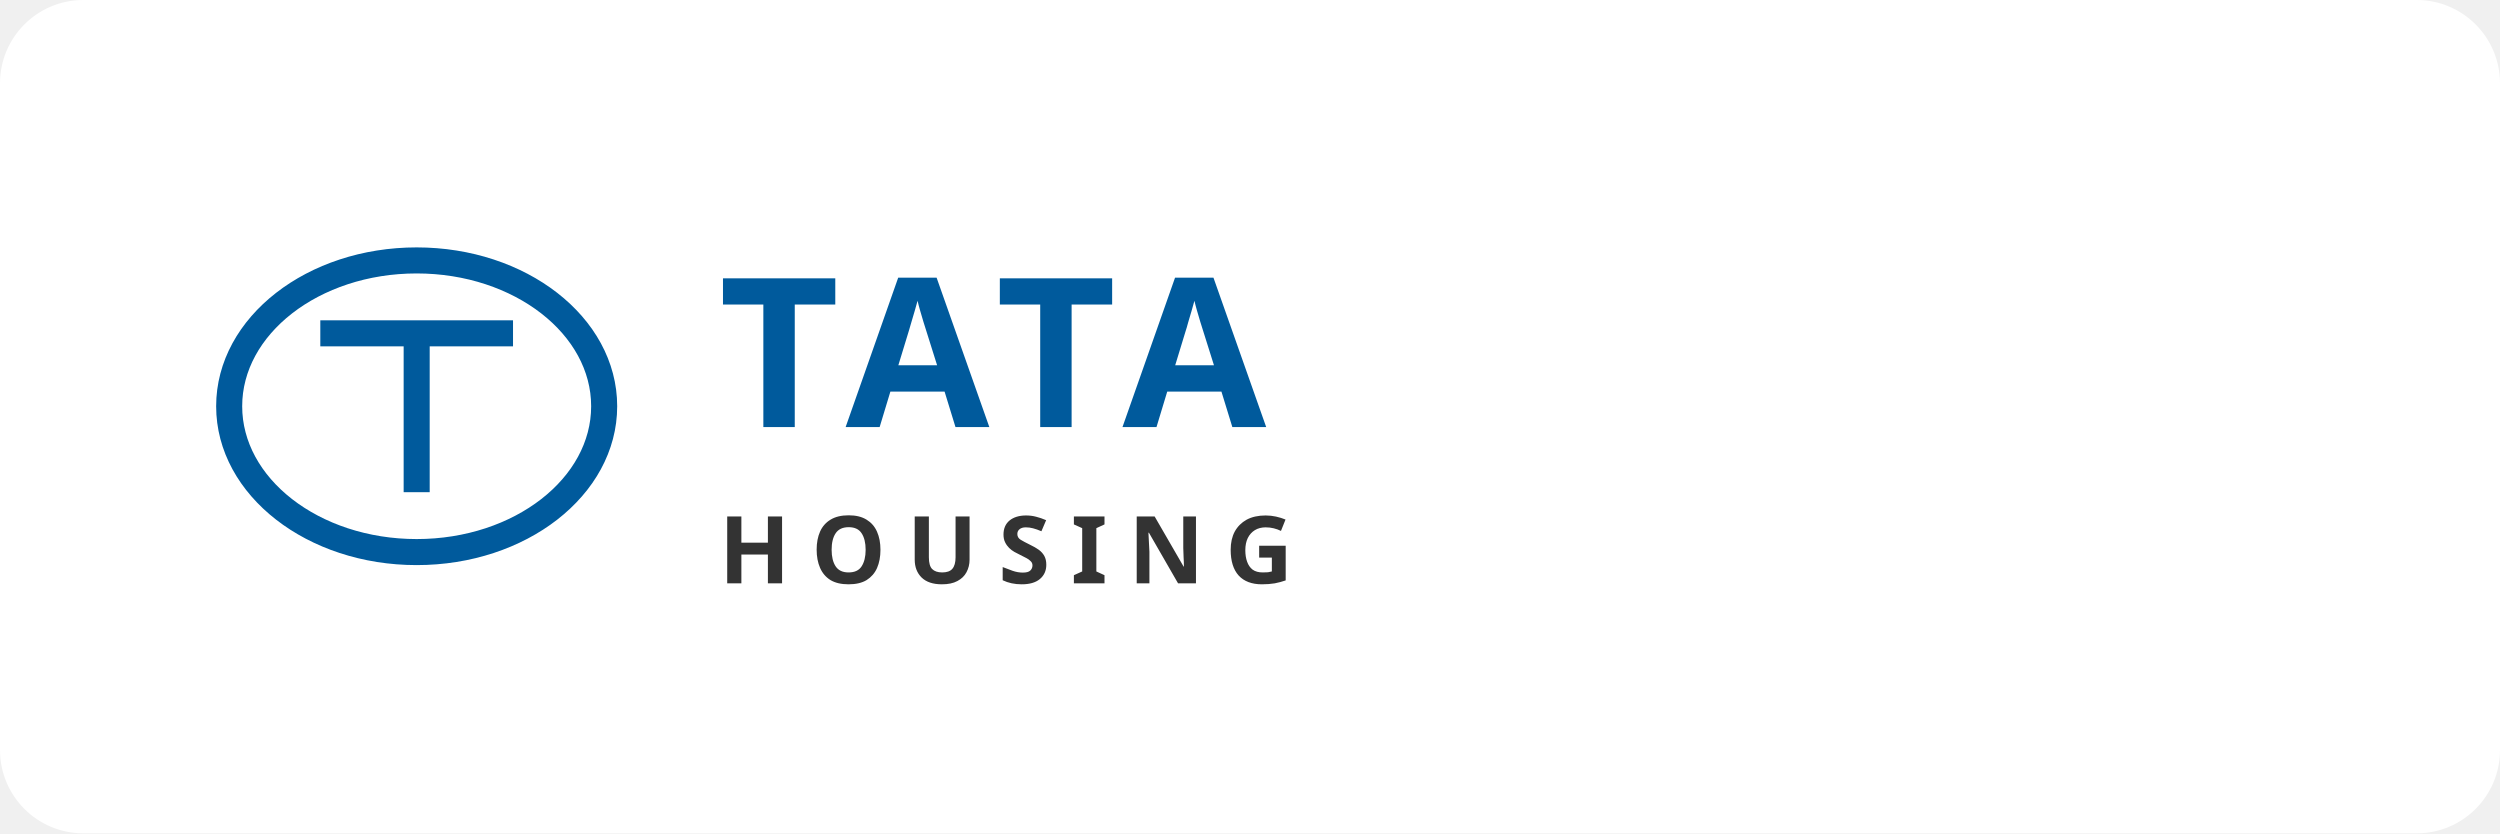
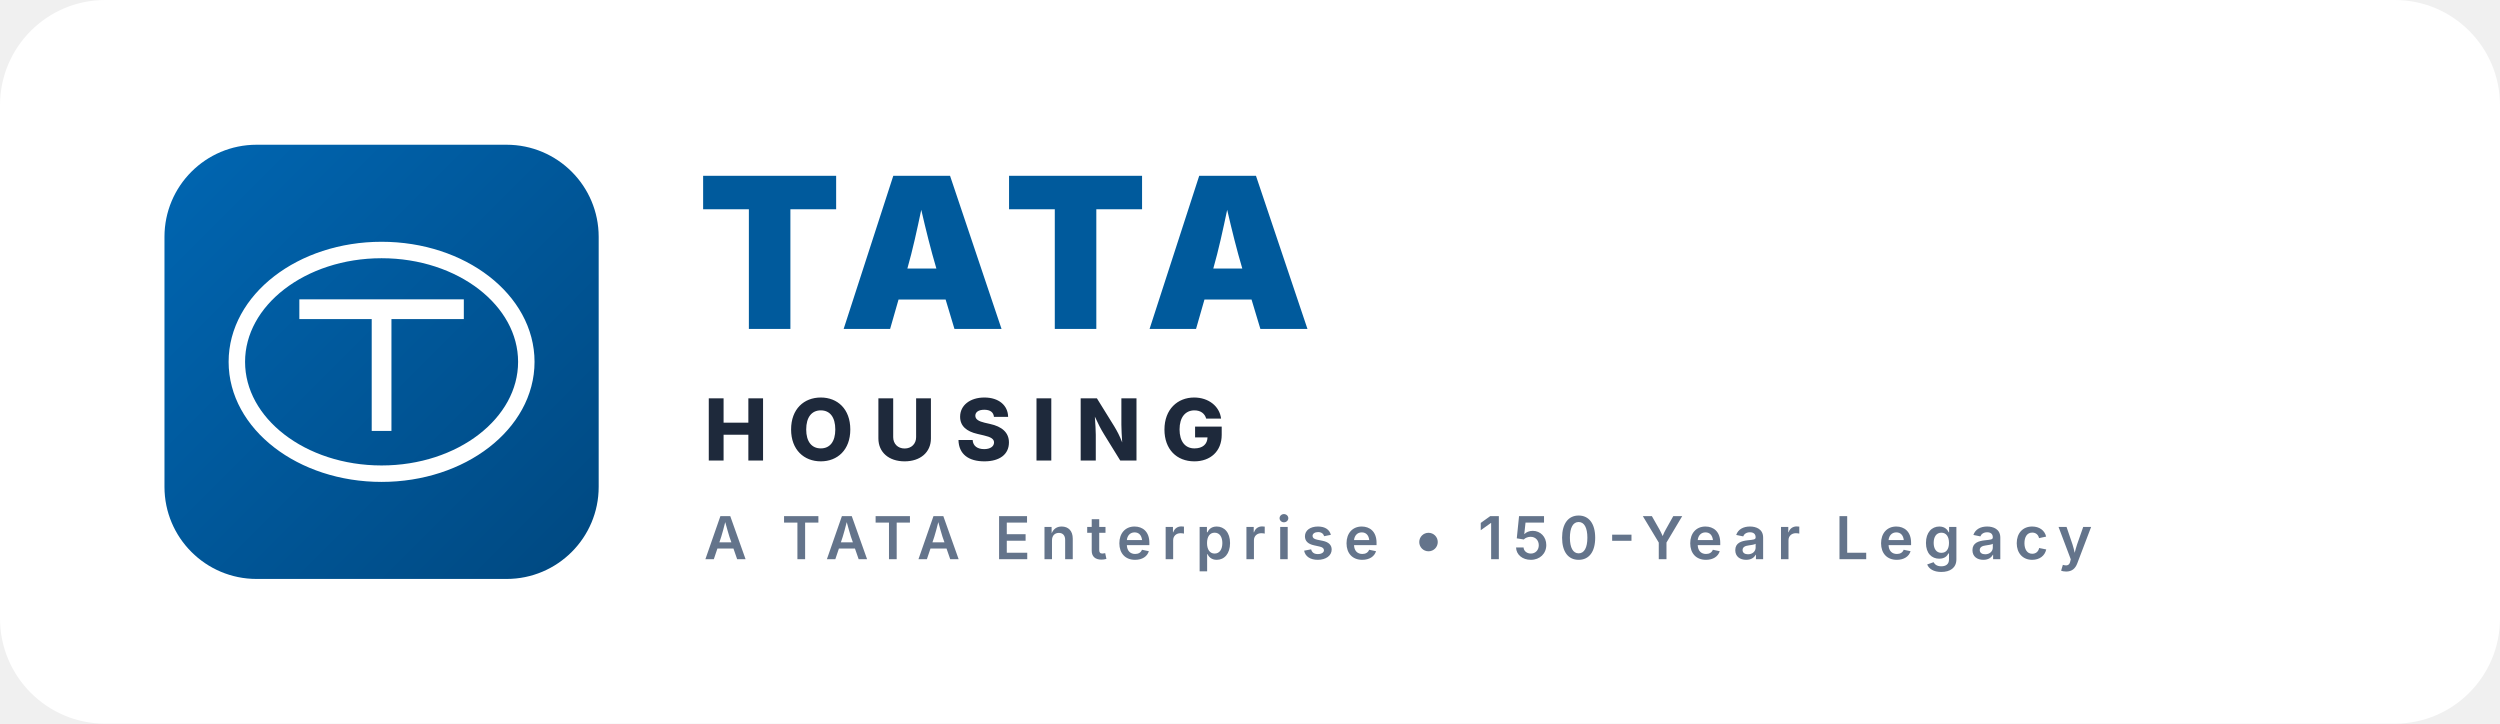
- <svg xmlns="http://www.w3.org/2000/svg" viewBox="0 0 240 80" width="240" height="80">
-   <rect width="240" height="80" rx="8" fill="#ffffff" />
-   <g transform="translate(15, 14)">
-     <ellipse cx="25" cy="25" rx="18" ry="14" fill="none" stroke="#005A9C" stroke-width="2.5" />
-     <path d="M17 18 L33 18 M25 18 L25 32" stroke="#005A9C" stroke-width="2.5" stroke-linecap="square" />
-     <text x="54" y="27" font-family="'Plus Jakarta Sans', sans-serif" font-size="20" font-weight="800" fill="#005A9C" letter-spacing="2">TATA</text>
-     <text x="54" y="42" font-family="'Plus Jakarta Sans', sans-serif" font-size="9" font-weight="700" fill="#333333" letter-spacing="2">HOUSING</text>
+ <svg xmlns="http://www.w3.org/2000/svg" viewBox="0 0 380 110" width="380" height="110">
+   <defs>
+     <linearGradient id="tata-blue" x1="0%" y1="0%" x2="100%" y2="100%">
+       <stop offset="0%" stop-color="#0066B2" />
+       <stop offset="100%" stop-color="#004880" />
+     </linearGradient>
+   </defs>
+   <rect width="380" height="110" rx="16" fill="#ffffff" />
+   <g transform="translate(25, 22)">
+     <rect x="0" y="0" width="66" height="66" rx="14" fill="url(#tata-blue)" />
+     <ellipse cx="33" cy="33" rx="22" ry="17" fill="none" stroke="#ffffff" stroke-width="2.5" />
+     <path d="M 22 25 L 44 25 M 33 25 L 33 42" stroke="#ffffff" stroke-width="3" stroke-linecap="square" />
  </g>
+   <text x="106" y="50" font-family="'Plus Jakarta Sans', system-ui, -apple-system, sans-serif" font-size="32" font-weight="900" fill="#005A9C" letter-spacing="2.5">TATA</text>
+   <text x="107" y="70" font-family="'Plus Jakarta Sans', system-ui, -apple-system, sans-serif" font-size="13" font-weight="800" fill="#1E293B" letter-spacing="3">HOUSING</text>
+   <text x="107" y="85" font-family="'Plus Jakarta Sans', system-ui, -apple-system, sans-serif" font-size="9" font-weight="600" fill="#64748B" letter-spacing="1.5">A TATA Enterprise • 150-Year Legacy</text>
</svg>
